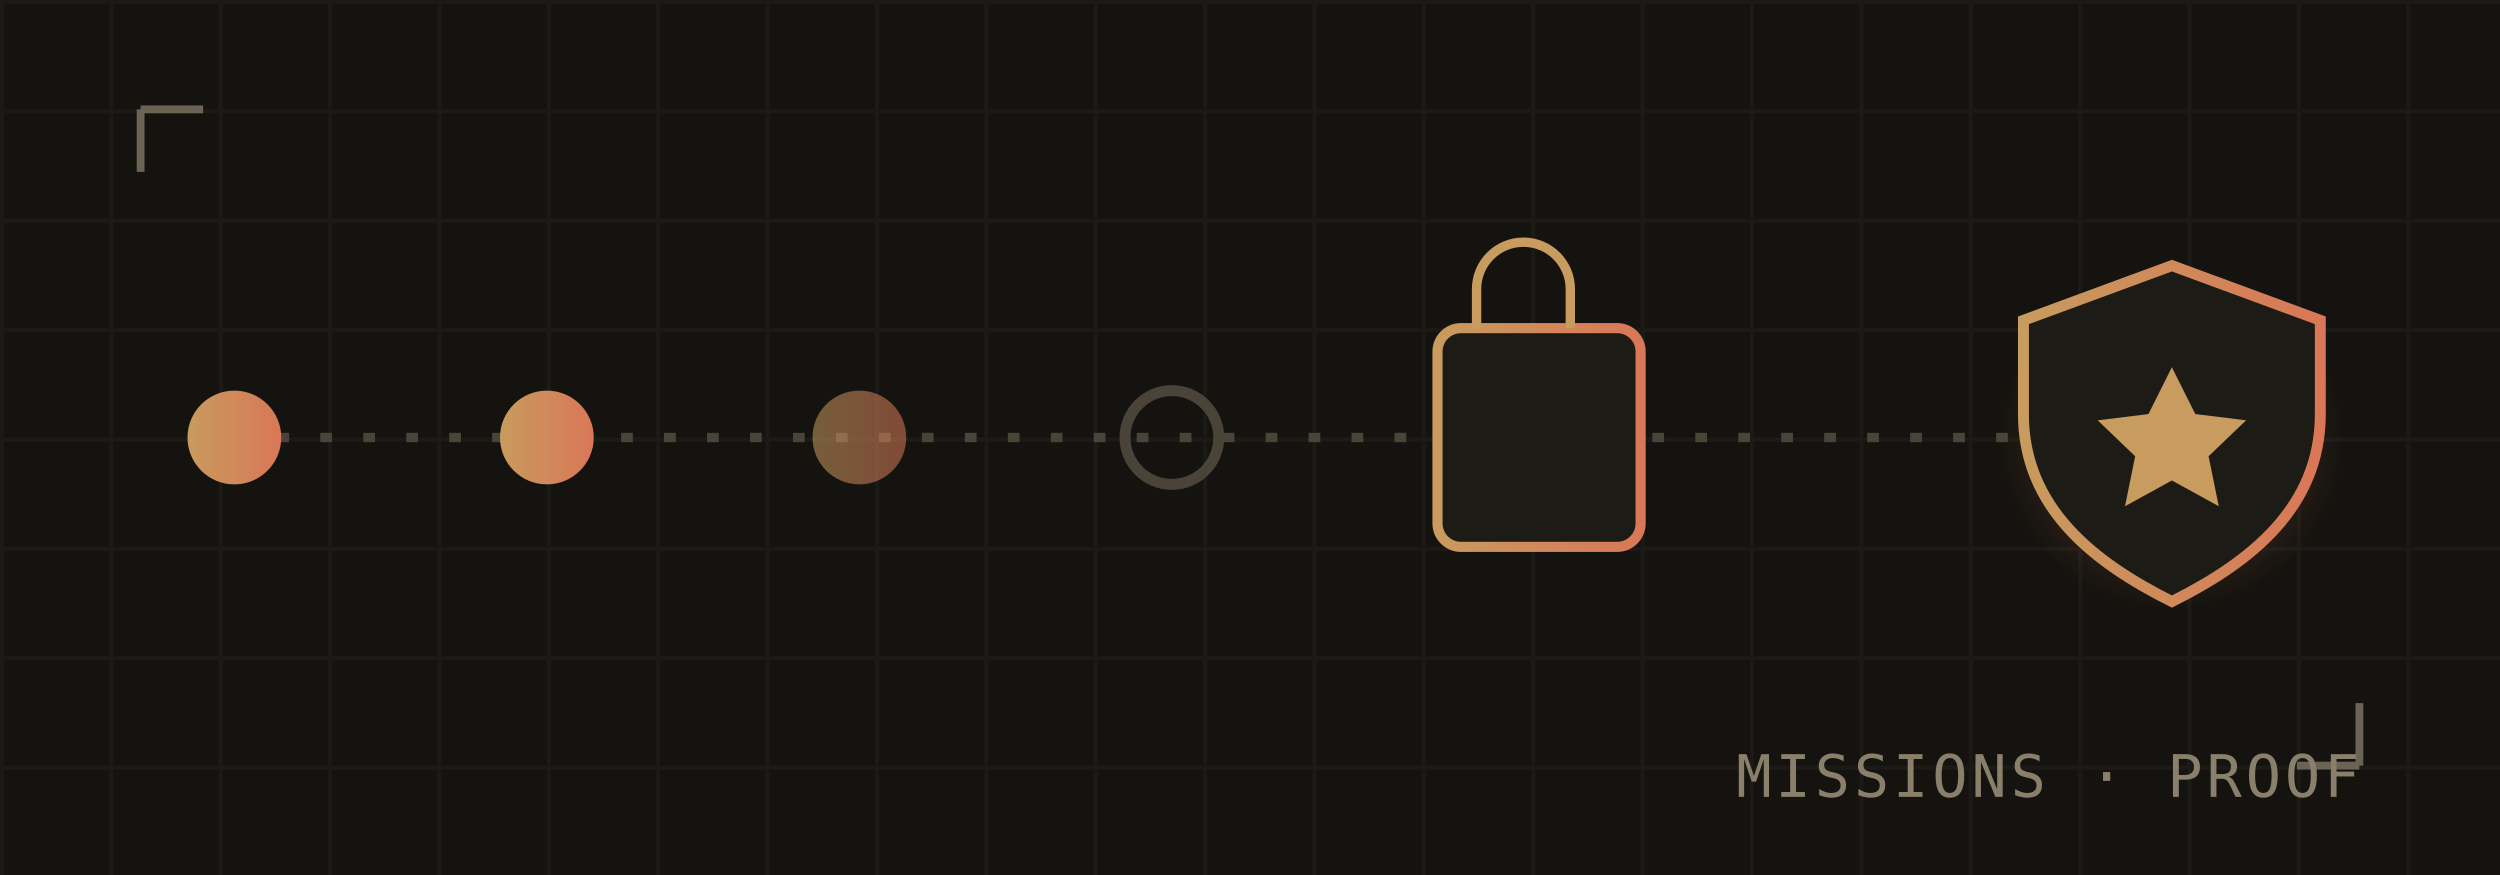
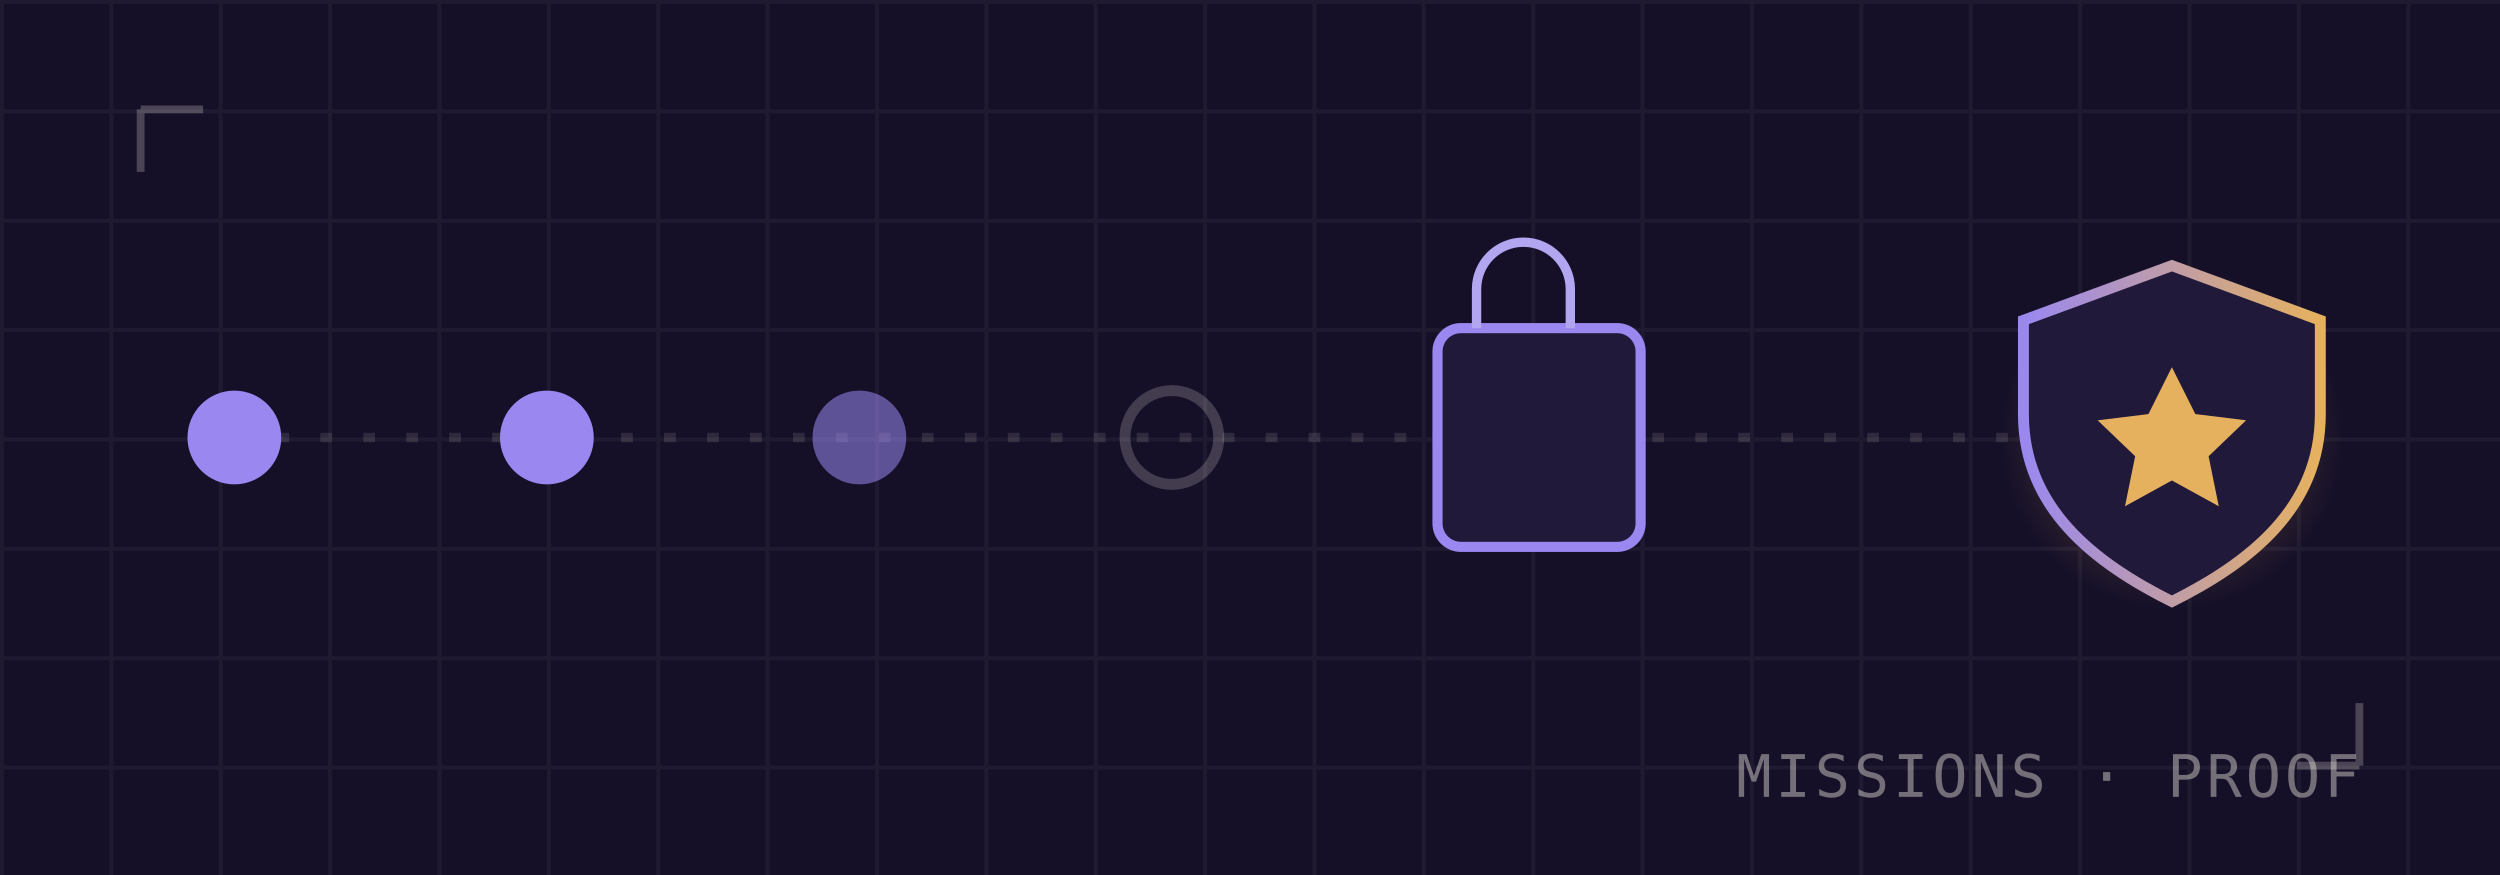
<svg xmlns="http://www.w3.org/2000/svg" viewBox="0 0 320 112" role="img" aria-label="Forge Learning OS: a mission waypoint path passing through a gate into a proof badge">
  <defs>
    <linearGradient id="g" x1="0" y1="0" x2="1" y2="0">
-       <stop offset="0" stop-color="#C89B5E" />
-       <stop offset="1" stop-color="#D97757" />
+       <stop offset="0" stop-color="#9A88F0" />
+       <stop offset="1" stop-color="#E6B15E" />
    </linearGradient>
-     <radialGradient id="glow" cx="50%" cy="50%" r="50%">
-       <stop offset="0" stop-color="#D97757" stop-opacity="0.45" />
-       <stop offset="1" stop-color="#D97757" stop-opacity="0" />
+     <radialGradient id="gl" cx="50%" cy="50%" r="50%">
+       <stop offset="0" stop-color="#E6B15E" stop-opacity="0.45" />
+       <stop offset="1" stop-color="#E6B15E" stop-opacity="0" />
    </radialGradient>
-     <pattern id="grid" width="14" height="14" patternUnits="userSpaceOnUse">
-       <path d="M14 0H0V14" fill="none" stroke="#F5F0E6" stroke-opacity="0.035" />
+     <pattern id="gr" width="14" height="14" patternUnits="userSpaceOnUse">
+       <path d="M14 0H0V14" fill="none" stroke="#F5F0E6" stroke-opacity="0.05" />
    </pattern>
  </defs>
-   <rect width="320" height="112" fill="#15130F" />
-   <rect width="320" height="112" fill="url(#grid)" />
-   <path d="M18 14 L18 22 M18 14 L26 14 M302 98 L302 90 M302 98 L294 98" stroke="#6B6353" stroke-width="1" />
-   <line x1="30" y1="56" x2="278" y2="56" stroke="#4A4438" stroke-width="1.2" stroke-dasharray="1.5 4" />
-   <circle cx="30" cy="56" r="6" fill="url(#g)" />
-   <circle cx="70" cy="56" r="6" fill="url(#g)" />
-   <circle cx="110" cy="56" r="6" fill="url(#g)" opacity="0.55" />
-   <circle cx="150" cy="56" r="6" fill="none" stroke="#4A4438" stroke-width="1.4" />
-   <rect x="184" y="42" width="26" height="28" rx="3" fill="#1D1B15" stroke="url(#g)" stroke-width="1.3" />
-   <path d="M189 42 v-5 a6 6 0 0 1 12 0 v5" fill="none" stroke="#C89B5E" stroke-width="1.2" />
-   <circle cx="278" cy="56" r="22" fill="url(#glow)" />
-   <path d="M278 34 l19 7 v12 c0 12 -9 19 -19 24 c-10 -5 -19 -12 -19 -24 v-12 z" fill="#1D1B15" stroke="url(#g)" stroke-width="1.4" />
-   <path d="M278 47 l3 6 l6.5 0.8 l-4.8 4.6 l1.3 6.4 l-6 -3.3 l-6 3.3 l1.3 -6.4 l-4.8 -4.6 l6.5 -0.8 z" fill="#C89B5E" />
-   <text x="302" y="102" text-anchor="end" font-family="ui-monospace,monospace" font-size="7.5" letter-spacing="0.5" fill="#8A7F6B">MISSIONS · PROOF</text>
+   <rect width="320" height="112" fill="#150F28" />
+   <rect width="320" height="112" fill="url(#gr)" />
+   <path d="M18 14 L18 22 M18 14 L26 14 M302 98 L302 90 M302 98 L294 98" stroke="#F5F0E6" stroke-opacity="0.24" stroke-width="1" />
+   <line x1="30" y1="56" x2="278" y2="56" stroke="#F5F0E6" stroke-opacity="0.12" stroke-width="1.2" stroke-dasharray="1.5 4" />
+   <circle cx="30" cy="56" r="6" fill="#9A88F0" />
+   <circle cx="70" cy="56" r="6" fill="#9A88F0" />
+   <circle cx="110" cy="56" r="6" fill="#9A88F0" opacity="0.55" />
+   <circle cx="150" cy="56" r="6" fill="none" stroke="#F5F0E6" stroke-opacity="0.2" stroke-width="1.4" />
+   <rect x="184" y="42" width="26" height="28" rx="3" fill="#21193a" stroke="#9A88F0" stroke-width="1.3" />
+   <path d="M189 42 v-5 a6 6 0 0 1 12 0 v5" fill="none" stroke="#b3a6f0" stroke-width="1.2" />
+   <circle cx="278" cy="56" r="22" fill="url(#gl)" />
+   <path d="M278 34 l19 7 v12 c0 12 -9 19 -19 24 c-10 -5 -19 -12 -19 -24 v-12 z" fill="#21193a" stroke="url(#g)" stroke-width="1.4" />
+   <path d="M278 47 l3 6 l6.5 0.8 l-4.8 4.6 l1.3 6.4 l-6 -3.3 l-6 3.3 l1.3 -6.4 l-4.8 -4.6 l6.5 -0.8 z" fill="#E6B15E" />
+   <text x="302" y="102" text-anchor="end" font-family="ui-monospace,monospace" font-size="7.5" letter-spacing="0.5" fill="#F5F0E6" fill-opacity="0.42">MISSIONS · PROOF</text>
</svg>
